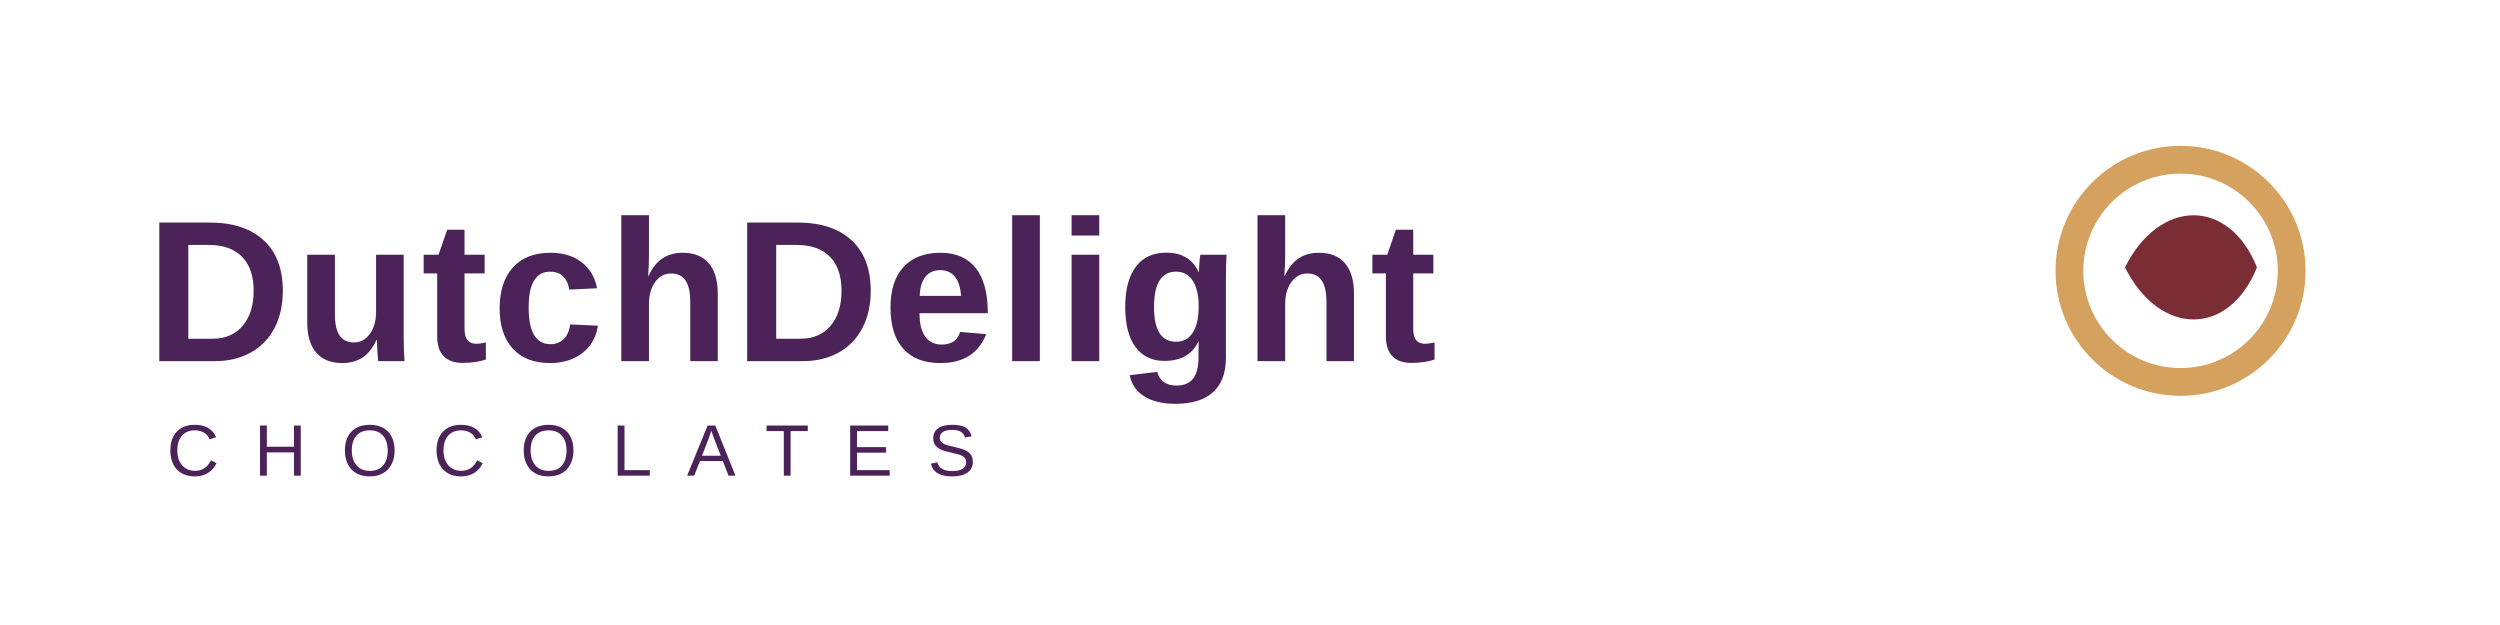
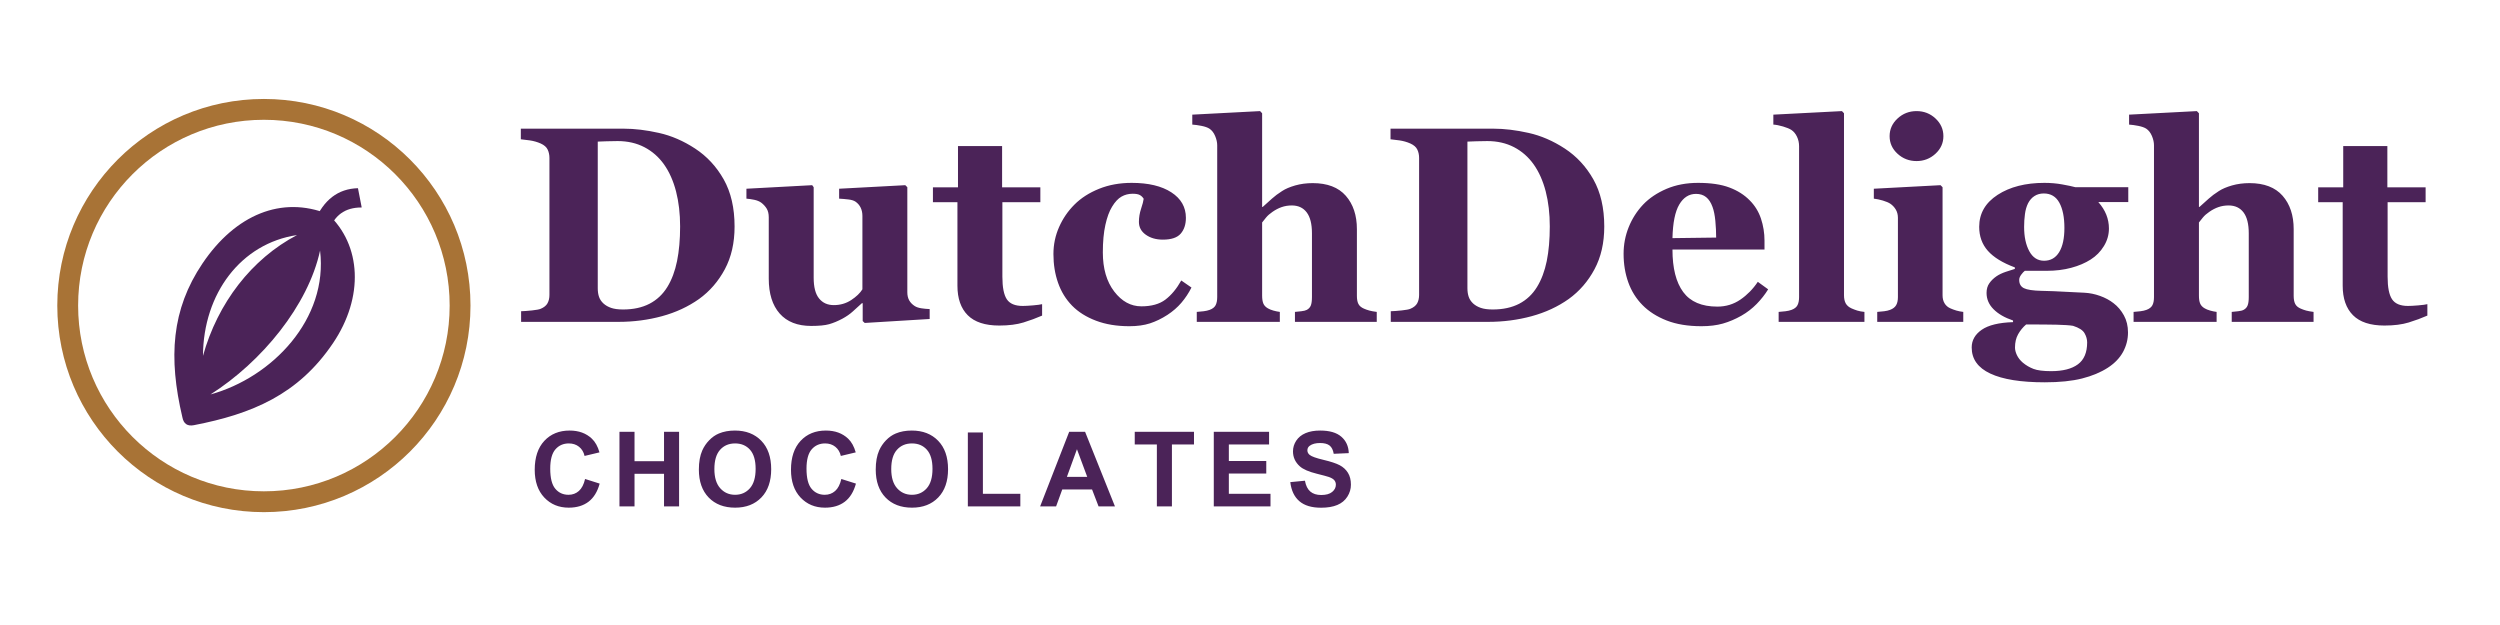
- <svg xmlns="http://www.w3.org/2000/svg" width="720" height="180" viewBox="0 0 720 180" role="img" aria-label="DutchDelight Chocolates logo">
-   <rect width="720" height="180" fill="none" />
-   <g fill="#4B2358">
-     <text x="42" y="104" font-family="Arial, Helvetica, sans-serif" font-size="58" font-weight="700" letter-spacing="1">DutchDelight</text>
-     <text x="48" y="137" font-family="Arial, Helvetica, sans-serif" font-size="21" letter-spacing="10">CHOCOLATES</text>
+ <svg xmlns="http://www.w3.org/2000/svg" width="720" height="180" viewBox="0 0 720 180" role="img" aria-labelledby="title">
+   <circle cx="76" cy="88" r="56.5" fill="none" stroke="#A87336" stroke-width="6" />
+   <g transform="translate(76 89) rotate(34)" fill="#4B2358">
+     <path d="M-2 -29Q-4 -39 3 -44L7 -40Q1 -36 3 -29Z" />
+     <path fill-rule="evenodd" d="M0 -33C13 -31 22 -19 22 -3C22 15 14 27 2 39Q0 41 -2 39C-15 27 -22 15 -22 -1C-22 -18 -14 -30 0 -33ZM-4 -23C-16 -12 -17 6 -7 21C-12 6 -11 -10 -4 -23ZM4 -23C10 -8 8 13 1 29C13 15 17 -8 4 -23Z" />
  </g>
-   <circle cx="628" cy="78" r="32" fill="none" stroke="#D4A15F" stroke-width="8" />
-   <path d="M612 77c10-20 30-20 38 0-8 20-28 20-38 0z" fill="#7B2D35" />
+   <path fill="#4B2358" transform="translate(150 32) scale(0.803) translate(-3.271484 -16.11328)" d="M65.77 29.54C70 32.31 73.42 35.99 76.03 40.6C78.63 45.21 79.93 50.85 79.93 57.52C79.93 63.38 78.77 68.48 76.44 72.83C74.11 77.17 71.03 80.73 67.19 83.5C63.28 86.26 58.85 88.32 53.88 89.67C48.92 91.02 43.72 91.7 38.28 91.7L3.37 91.7L3.37 87.89C4.41 87.86 5.71 87.76 7.28 87.6C8.84 87.43 9.88 87.24 10.4 87.01C11.57 86.52 12.39 85.86 12.84 85.03C13.3 84.2 13.53 83.2 13.53 82.03L13.53 32.91C13.53 31.8 13.31 30.8 12.89 29.91C12.47 29.01 11.64 28.29 10.4 27.73C9.16 27.18 7.85 26.81 6.47 26.61C5.09 26.42 4.02 26.29 3.27 26.22L3.27 22.41L40.14 22.41C44.08 22.41 48.29 22.92 52.78 23.93C57.28 24.93 61.6 26.81 65.77 29.54ZM55.81 79.2C57.41 76.6 58.57 73.49 59.3 69.9C60.03 66.3 60.4 62.16 60.4 57.47C60.4 52.88 59.91 48.7 58.94 44.92C57.96 41.15 56.53 37.92 54.64 35.25C52.75 32.58 50.4 30.52 47.58 29.05C44.77 27.59 41.57 26.86 37.99 26.86C36.85 26.86 35.56 26.88 34.11 26.93C32.66 26.98 31.58 27.02 30.86 27.05L30.86 79.64C30.86 80.81 31.01 81.84 31.32 82.74C31.63 83.63 32.16 84.42 32.91 85.11C33.66 85.79 34.58 86.32 35.67 86.69C36.76 87.07 38.18 87.26 39.94 87.26C43.62 87.26 46.78 86.57 49.41 85.21C52.05 83.84 54.18 81.84 55.81 79.2ZM149.9 90.67L126.61 92.09L125.88 91.41L125.88 85.01L125.59 85.01C124.48 86.02 123.4 87 122.34 87.96C121.29 88.92 120.03 89.79 118.57 90.58C116.91 91.46 115.34 92.11 113.86 92.53C112.38 92.95 110.23 93.16 107.4 93.16C102.49 93.16 98.73 91.68 96.11 88.72C93.5 85.76 92.19 81.58 92.19 76.17L92.19 54.2C92.19 52.93 91.94 51.9 91.46 51.1C90.97 50.3 90.33 49.59 89.52 48.97C88.87 48.49 88.03 48.14 86.99 47.92C85.96 47.71 85.02 47.57 84.18 47.51L84.18 43.95L107.77 42.68L108.3 43.41L108.3 75.88C108.3 79.23 108.94 81.71 110.23 83.3C111.52 84.9 113.28 85.69 115.53 85.69C117.84 85.69 119.91 85.09 121.75 83.89C123.59 82.68 124.93 81.4 125.78 80.03L125.78 53.71C125.78 52.6 125.57 51.61 125.15 50.73C124.72 49.85 124.1 49.14 123.29 48.58C122.71 48.19 121.87 47.93 120.78 47.8C119.69 47.67 118.57 47.57 117.43 47.51L117.43 43.95L141.16 42.68L141.89 43.41L141.89 81.1C141.89 82.24 142.12 83.21 142.57 84.01C143.03 84.81 143.69 85.48 144.56 86.04C145.18 86.43 145.98 86.69 146.97 86.84C147.95 86.99 148.93 87.08 149.9 87.11ZM190.23 89.45C188.15 90.36 185.92 91.19 183.54 91.92C181.17 92.65 178.27 93.02 174.85 93.02C169.78 93.02 166.01 91.78 163.55 89.31C161.09 86.84 159.86 83.31 159.86 78.73L159.86 48.78L151.07 48.78L151.07 43.46L160.06 43.46L160.06 28.66L175.88 28.66L175.88 43.46L189.6 43.46L189.6 48.78L175.98 48.78L175.98 75.5C175.98 79.31 176.51 82 177.57 83.6C178.63 85.19 180.53 85.99 183.28 85.99C184.16 85.99 185.38 85.92 186.95 85.79C188.52 85.66 189.61 85.51 190.23 85.35ZM221.53 93.26C217.01 93.26 213.01 92.6 209.55 91.28C206.08 89.97 203.22 88.17 200.98 85.89C198.73 83.58 197.05 80.84 195.95 77.69C194.84 74.53 194.29 71.09 194.29 67.38C194.29 64 194.96 60.77 196.31 57.71C197.66 54.65 199.5 51.97 201.81 49.66C204.18 47.28 207.14 45.39 210.67 43.97C214.2 42.55 218.1 41.85 222.36 41.85C228.35 41.85 233.09 42.98 236.57 45.24C240.06 47.5 241.8 50.55 241.8 54.39C241.8 56.74 241.18 58.63 239.94 60.06C238.7 61.49 236.57 62.21 233.54 62.21C231.1 62.21 229.06 61.62 227.42 60.45C225.77 59.28 224.95 57.75 224.95 55.86C224.95 54.26 225.21 52.69 225.73 51.12C226.25 49.56 226.56 48.37 226.66 47.56C226.3 46.97 225.85 46.53 225.29 46.22C224.74 45.91 223.88 45.75 222.71 45.75C221.24 45.75 219.91 46.09 218.7 46.78C217.5 47.46 216.37 48.67 215.33 50.39C214.32 52.02 213.52 54.2 212.92 56.93C212.31 59.67 212.01 62.96 212.01 66.8C212.01 72.59 213.37 77.26 216.09 80.81C218.81 84.36 222.05 86.13 225.83 86.13C229.44 86.13 232.32 85.33 234.45 83.72C236.58 82.1 238.48 79.82 240.14 76.86L243.8 79.39C242.79 81.38 241.59 83.19 240.19 84.84C238.79 86.48 237.11 87.94 235.16 89.21C233.11 90.54 231.02 91.55 228.91 92.24C226.79 92.92 224.33 93.26 221.53 93.26ZM310.25 91.7L280.91 91.7L280.91 88.13C281.56 88.07 282.32 87.99 283.2 87.89C284.08 87.79 284.73 87.63 285.16 87.4C285.84 87.04 286.32 86.52 286.6 85.84C286.87 85.16 287.01 84.15 287.01 82.81L287.01 59.96C287.01 56.61 286.39 54.1 285.13 52.44C283.88 50.78 282.1 49.95 279.79 49.95C278.48 49.95 277.27 50.15 276.15 50.54C275.02 50.93 273.93 51.5 272.85 52.25C271.91 52.9 271.15 53.56 270.58 54.25C270.01 54.93 269.53 55.53 269.14 56.05L269.14 82.28C269.14 83.48 269.29 84.43 269.58 85.13C269.87 85.83 270.43 86.41 271.24 86.87C271.73 87.16 272.37 87.42 273.17 87.65C273.97 87.87 274.74 88.04 275.49 88.13L275.49 91.7L245.7 91.7L245.7 88.13C246.56 88.07 247.38 87.99 248.19 87.89C248.99 87.79 249.7 87.63 250.32 87.4C251.37 87.01 252.09 86.45 252.46 85.72C252.84 84.99 253.03 84.02 253.03 82.81L253.03 28.37C253.03 27.33 252.78 26.22 252.29 25.05C251.81 23.88 251.12 23 250.24 22.41C249.59 21.99 248.65 21.66 247.41 21.41C246.18 21.17 245.07 21.01 244.09 20.95L244.09 17.38L268.41 16.11L269.14 16.89L269.14 50.49L269.34 50.49C270.57 49.38 271.68 48.38 272.68 47.49C273.67 46.59 274.88 45.69 276.31 44.78C277.51 43.99 279.08 43.33 281.01 42.77C282.95 42.22 285.04 41.94 287.28 41.94C292.54 41.94 296.5 43.46 299.15 46.48C301.8 49.51 303.13 53.5 303.13 58.45L303.13 82.37C303.13 83.58 303.3 84.54 303.66 85.25C304.02 85.97 304.69 86.54 305.66 86.96C306.25 87.22 306.9 87.45 307.62 87.65C308.33 87.84 309.21 88 310.25 88.13ZM377.69 29.54C381.92 32.31 385.34 35.99 387.94 40.6C390.54 45.21 391.85 50.85 391.85 57.52C391.85 63.38 390.68 68.48 388.35 72.83C386.03 77.17 382.94 80.73 379.1 83.5C375.2 86.26 370.76 88.32 365.8 89.67C360.83 91.02 355.63 91.7 350.2 91.7L315.28 91.7L315.28 87.89C316.32 87.86 317.63 87.76 319.19 87.6C320.75 87.43 321.79 87.24 322.31 87.01C323.49 86.52 324.3 85.86 324.76 85.03C325.21 84.2 325.44 83.2 325.44 82.03L325.44 32.91C325.44 31.8 325.23 30.8 324.8 29.91C324.38 29.01 323.55 28.29 322.31 27.73C321.08 27.18 319.77 26.81 318.38 26.61C317 26.42 315.93 26.29 315.19 26.22L315.19 22.41L352.05 22.41C355.99 22.41 360.21 22.92 364.7 23.93C369.19 24.93 373.52 26.81 377.69 29.54ZM367.72 79.2C369.32 76.6 370.48 73.49 371.22 69.9C371.95 66.3 372.31 62.16 372.31 57.47C372.31 52.88 371.83 48.7 370.85 44.92C369.87 41.15 368.44 37.92 366.55 35.25C364.66 32.58 362.31 30.52 359.5 29.05C356.68 27.59 353.48 26.86 349.9 26.86C348.76 26.86 347.47 26.88 346.02 26.93C344.57 26.98 343.49 27.02 342.77 27.05L342.77 79.64C342.77 80.81 342.93 81.84 343.24 82.74C343.55 83.63 344.08 84.42 344.82 85.11C345.57 85.79 346.49 86.32 347.58 86.69C348.67 87.07 350.1 87.26 351.86 87.26C355.53 87.26 358.69 86.57 361.33 85.21C363.96 83.84 366.1 81.84 367.72 79.2ZM450.63 80.03C449.5 81.88 448.12 83.63 446.51 85.28C444.9 86.92 443.07 88.33 441.02 89.5C438.83 90.74 436.63 91.67 434.4 92.31C432.17 92.94 429.61 93.26 426.71 93.26C421.89 93.26 417.73 92.58 414.23 91.21C410.73 89.84 407.85 88 405.57 85.69C403.29 83.38 401.59 80.66 400.46 77.51C399.34 74.37 398.78 70.96 398.78 67.29C398.78 63.96 399.39 60.78 400.61 57.74C401.83 54.7 403.56 51.99 405.81 49.61C408.02 47.3 410.82 45.43 414.18 43.99C417.55 42.56 421.32 41.85 425.49 41.85C430.05 41.85 433.79 42.4 436.72 43.51C439.65 44.61 442.07 46.14 443.99 48.1C445.85 49.95 447.2 52.14 448.05 54.66C448.89 57.19 449.32 59.83 449.32 62.6L449.32 65.77L416.31 65.77C416.31 72.44 417.59 77.52 420.17 81.01C422.74 84.49 426.82 86.23 432.42 86.23C435.48 86.23 438.23 85.39 440.67 83.72C443.12 82.04 445.2 79.92 446.92 77.34ZM431.98 61.47C431.98 59.52 431.88 57.52 431.69 55.47C431.49 53.42 431.15 51.74 430.66 50.44C430.11 48.91 429.35 47.75 428.39 46.97C427.43 46.19 426.22 45.8 424.76 45.8C422.25 45.8 420.25 47.07 418.75 49.61C417.25 52.15 416.44 56.17 416.31 61.67ZM485.16 91.7L454.39 91.7L454.39 88.13C455.25 88.07 456.07 87.99 456.88 87.89C457.68 87.79 458.39 87.63 459.01 87.4C460.06 87.01 460.78 86.45 461.15 85.72C461.53 84.99 461.72 84.02 461.72 82.81L461.72 28.71C461.72 27.47 461.47 26.33 460.96 25.27C460.46 24.21 459.78 23.4 458.94 22.85C458.28 22.43 457.3 22.02 455.98 21.63C454.66 21.24 453.5 21.01 452.49 20.95L452.49 17.38L477.1 16.11L477.83 16.89L477.83 82.18C477.83 83.38 478.05 84.36 478.47 85.11C478.9 85.86 479.59 86.44 480.54 86.87C481.19 87.16 481.88 87.42 482.6 87.65C483.32 87.87 484.17 88.04 485.16 88.13ZM520.61 91.7L489.75 91.7L489.75 88.13C490.59 88.07 491.42 87.99 492.24 87.89C493.05 87.79 493.75 87.63 494.34 87.4C495.38 87.01 496.11 86.45 496.53 85.72C496.96 84.99 497.17 84.02 497.17 82.81L497.17 54.39C497.17 53.26 496.91 52.25 496.39 51.39C495.87 50.53 495.21 49.84 494.43 49.32C493.85 48.93 492.96 48.55 491.77 48.19C490.58 47.84 489.5 47.61 488.53 47.51L488.53 43.95L512.45 42.68L513.18 43.41L513.18 82.18C513.18 83.32 513.43 84.29 513.92 85.08C514.4 85.88 515.1 86.47 516.02 86.87C516.67 87.16 517.38 87.42 518.16 87.65C518.95 87.87 519.76 88.04 520.61 88.13ZM513.48 25.1C513.48 27.57 512.52 29.68 510.62 31.42C508.72 33.16 506.46 34.03 503.86 34.03C501.22 34.03 498.95 33.16 497.05 31.42C495.14 29.68 494.19 27.57 494.19 25.1C494.19 22.62 495.14 20.51 497.05 18.75C498.95 16.99 501.22 16.11 503.86 16.11C506.49 16.11 508.76 16.99 510.64 18.75C512.53 20.51 513.48 22.62 513.48 25.1ZM579.79 48.73L569.04 48.73C570.31 50.16 571.26 51.66 571.9 53.25C572.53 54.83 572.85 56.49 572.85 58.2C572.85 60.45 572.25 62.56 571.04 64.53C569.84 66.5 568.26 68.1 566.31 69.34C564.32 70.61 562 71.6 559.33 72.31C556.66 73.03 553.76 73.39 550.63 73.39L542.68 73.39C542.29 73.68 541.85 74.15 541.38 74.79C540.91 75.43 540.67 76.04 540.67 76.63C540.67 78.08 541.24 79.07 542.38 79.63C543.52 80.19 545.59 80.5 548.58 80.57C551.55 80.63 554.54 80.75 557.57 80.93C560.6 81.11 562.76 81.22 564.06 81.25C565.95 81.35 567.82 81.73 569.68 82.4C571.53 83.06 573.14 83.94 574.51 85.01C576.01 86.15 577.25 87.61 578.22 89.38C579.2 91.15 579.69 93.2 579.69 95.51C579.69 97.98 579.09 100.31 577.91 102.49C576.72 104.67 574.9 106.56 572.46 108.15C569.89 109.81 566.81 111.1 563.21 112.01C559.61 112.92 555.16 113.38 549.85 113.38C541.29 113.38 534.78 112.34 530.32 110.25C525.86 108.17 523.63 105.05 523.63 100.88C523.63 98.31 524.84 96.19 527.24 94.53C529.65 92.87 533.39 91.96 538.46 91.8L538.46 91.21C535.47 90.2 533.14 88.85 531.47 87.17C529.79 85.49 528.96 83.54 528.96 81.32C528.96 79.95 529.29 78.79 529.96 77.85C530.62 76.9 531.48 76.07 532.52 75.35C533.43 74.73 534.54 74.2 535.84 73.76C537.14 73.32 538.23 72.97 539.11 72.71L539.11 72.17C534.72 70.54 531.49 68.55 529.42 66.21C527.35 63.87 526.32 61 526.32 57.62C526.32 52.83 528.52 49.01 532.93 46.14C537.35 43.28 542.94 41.85 549.71 41.85C551.92 41.85 554.06 42.03 556.13 42.41C558.19 42.78 559.77 43.12 560.84 43.41L579.79 43.41ZM556.88 58.01C556.88 54.2 556.28 51.19 555.07 48.97C553.86 46.76 552 45.65 549.49 45.65C548.21 45.65 547.1 45.96 546.16 46.56C545.21 47.16 544.44 48.03 543.85 49.17C543.3 50.28 542.92 51.57 542.73 53.05C542.53 54.53 542.43 56.05 542.43 57.62C542.43 61.17 543.05 64.08 544.29 66.36C545.53 68.64 547.3 69.78 549.59 69.78C551.94 69.78 553.74 68.75 555 66.7C556.26 64.65 556.88 61.75 556.88 58.01ZM565.04 99.07C565.04 97.97 564.73 96.87 564.11 95.78C563.5 94.69 562.12 93.8 559.97 93.12C558.8 92.92 556.88 92.79 554.2 92.72C551.51 92.66 547.84 92.63 543.16 92.63C542.02 93.6 541.07 94.76 540.31 96.09C539.54 97.43 539.16 99.04 539.16 100.93C539.16 101.74 539.39 102.64 539.84 103.61C540.3 104.59 541.01 105.5 541.99 106.35C543.12 107.29 544.39 108.03 545.79 108.57C547.19 109.11 549.3 109.38 552.12 109.38C556.32 109.38 559.52 108.56 561.72 106.93C563.93 105.31 565.04 102.69 565.04 99.07ZM646.24 91.7L616.89 91.7L616.89 88.13C617.55 88.07 618.31 87.99 619.19 87.89C620.07 87.79 620.72 87.63 621.14 87.4C621.83 87.04 622.31 86.52 622.58 85.84C622.86 85.16 623 84.15 623 82.81L623 59.96C623 56.61 622.37 54.1 621.12 52.44C619.86 50.78 618.08 49.95 615.77 49.95C614.47 49.95 613.26 50.15 612.13 50.54C611.01 50.93 609.91 51.5 608.84 52.25C607.89 52.9 607.14 53.56 606.57 54.25C606 54.93 605.52 55.53 605.13 56.05L605.13 82.28C605.13 83.48 605.27 84.43 605.57 85.13C605.86 85.83 606.41 86.41 607.23 86.87C607.71 87.16 608.36 87.42 609.16 87.65C609.95 87.87 610.73 88.04 611.47 88.13L611.47 91.7L581.69 91.7L581.69 88.13C582.54 88.07 583.37 87.99 584.17 87.89C584.97 87.79 585.69 87.63 586.31 87.4C587.36 87.01 588.07 86.45 588.45 85.72C588.83 84.99 589.01 84.02 589.01 82.81L589.01 28.37C589.01 27.33 588.77 26.22 588.28 25.05C587.79 23.88 587.11 23 586.23 22.41C585.58 21.99 584.64 21.66 583.4 21.41C582.16 21.17 581.05 21.01 580.08 20.95L580.08 17.38L604.39 16.11L605.13 16.89L605.13 50.49L605.32 50.49C606.56 49.38 607.67 48.38 608.66 47.49C609.65 46.59 610.86 45.69 612.29 44.78C613.5 43.99 615.07 43.33 617 42.77C618.93 42.22 621.02 41.94 623.27 41.94C628.53 41.94 632.49 43.46 635.14 46.48C637.79 49.51 639.11 53.5 639.11 58.45L639.11 82.37C639.11 83.58 639.29 84.54 639.65 85.25C640.01 85.97 640.67 86.54 641.65 86.96C642.24 87.22 642.89 87.45 643.6 87.65C644.32 87.84 645.2 88 646.24 88.13ZM687.06 89.45C684.98 90.36 682.75 91.19 680.37 91.92C677.99 92.65 675.1 93.02 671.68 93.02C666.6 93.02 662.83 91.78 660.38 89.31C657.92 86.84 656.69 83.31 656.69 78.73L656.69 48.78L647.9 48.78L647.9 43.46L656.88 43.46L656.88 28.66L672.71 28.66L672.71 43.46L686.43 43.46L686.43 48.78L672.8 48.78L672.8 75.5C672.8 79.31 673.33 82 674.4 83.6C675.46 85.19 677.36 85.99 680.1 85.99C680.99 85.99 682.21 85.92 683.78 85.79C685.35 85.66 686.44 85.51 687.06 85.35Z" />
+   <path fill="#4B2358" transform="translate(154 124) scale(0.3) translate(0 -17.72461)" d="M48.34 64.21L62.35 68.65C60.21 76.46 56.63 82.27 51.64 86.06C46.64 89.85 40.3 91.75 32.62 91.75C23.11 91.75 15.3 88.5 9.18 82.01C3.06 75.51 -0 66.63 -0 55.37C-0 43.46 3.08 34.2 9.23 27.61C15.38 21.02 23.47 17.72 33.5 17.72C42.25 17.72 49.37 20.31 54.83 25.49C58.09 28.55 60.53 32.94 62.16 38.67L47.85 42.09C47.01 38.38 45.24 35.45 42.55 33.3C39.87 31.15 36.6 30.08 32.76 30.08C27.46 30.08 23.15 31.98 19.85 35.79C16.54 39.6 14.89 45.77 14.89 54.3C14.89 63.35 16.52 69.79 19.78 73.63C23.03 77.47 27.26 79.39 32.47 79.39C36.31 79.39 39.62 78.17 42.38 75.73C45.15 73.29 47.14 69.45 48.34 64.21ZM81.35 90.53L81.35 18.95L95.81 18.95L95.81 47.12L124.13 47.12L124.13 18.95L138.58 18.95L138.58 90.53L124.13 90.53L124.13 59.23L95.81 59.23L95.81 90.53ZM157.58 55.18C157.58 47.88 158.67 41.76 160.85 36.82C162.48 33.17 164.7 29.9 167.52 27C170.33 24.1 173.42 21.96 176.77 20.56C181.23 18.67 186.37 17.72 192.2 17.72C202.75 17.72 211.19 21 217.52 27.54C223.85 34.08 227.01 43.18 227.01 54.83C227.01 66.39 223.87 75.43 217.59 81.96C211.31 88.48 202.91 91.75 192.39 91.75C181.75 91.75 173.29 88.5 167 82.01C160.72 75.51 157.58 66.57 157.58 55.18ZM172.47 54.69C172.47 62.79 174.34 68.94 178.09 73.12C181.83 77.3 186.58 79.39 192.35 79.39C198.11 79.39 202.84 77.32 206.53 73.17C210.22 69.02 212.07 62.79 212.07 54.49C212.07 46.29 210.27 40.17 206.68 36.13C203.08 32.1 198.3 30.08 192.35 30.08C186.39 30.08 181.59 32.12 177.94 36.21C174.3 40.29 172.47 46.45 172.47 54.69ZM294.35 64.21L308.37 68.65C306.22 76.46 302.65 82.27 297.65 86.06C292.65 89.85 286.31 91.75 278.63 91.75C269.13 91.75 261.31 88.5 255.19 82.01C249.07 75.51 246.01 66.63 246.01 55.37C246.01 43.46 249.09 34.2 255.24 27.61C261.39 21.02 269.48 17.72 279.51 17.72C288.27 17.72 295.38 20.31 300.85 25.49C304.1 28.55 306.54 32.94 308.17 38.67L293.87 42.09C293.02 38.38 291.25 35.45 288.57 33.3C285.88 31.15 282.62 30.08 278.78 30.08C273.47 30.08 269.17 31.98 265.86 35.79C262.56 39.6 260.91 45.77 260.91 54.3C260.91 63.35 262.53 69.79 265.79 73.63C269.04 77.47 273.28 79.39 278.48 79.39C282.33 79.39 285.63 78.17 288.4 75.73C291.16 73.29 293.15 69.45 294.35 64.21ZM327.37 55.18C327.37 47.88 328.46 41.76 330.64 36.82C332.27 33.17 334.49 29.9 337.3 27C340.12 24.1 343.2 21.96 346.56 20.56C351.02 18.67 356.16 17.72 361.99 17.72C372.53 17.72 380.97 21 387.3 27.54C393.64 34.08 396.8 43.18 396.8 54.83C396.8 66.39 393.66 75.43 387.38 81.96C381.09 88.48 372.7 91.75 362.18 91.75C351.54 91.75 343.07 88.5 336.79 82.01C330.51 75.51 327.37 66.57 327.37 55.18ZM342.26 54.69C342.26 62.79 344.13 68.94 347.88 73.12C351.62 77.3 356.37 79.39 362.13 79.39C367.89 79.39 372.62 77.32 376.32 73.17C380.01 69.02 381.86 62.79 381.86 54.49C381.86 46.29 380.06 40.17 376.46 36.13C372.87 32.1 368.09 30.08 362.13 30.08C356.18 30.08 351.37 32.12 347.73 36.21C344.08 40.29 342.26 46.45 342.26 54.69ZM415.8 90.53L415.8 19.53L430.25 19.53L430.25 78.47L466.19 78.47L466.19 90.53ZM557.02 90.53L541.29 90.53L535.04 74.27L506.43 74.27L500.52 90.53L485.19 90.53L513.07 18.95L528.36 18.95ZM530.41 62.21L520.54 35.64L510.88 62.21ZM597.26 90.53L597.26 31.05L576.02 31.05L576.02 18.95L632.9 18.95L632.9 31.05L611.71 31.05L611.71 90.53ZM651.9 90.53L651.9 18.95L704.98 18.95L704.98 31.05L666.36 31.05L666.36 46.92L702.29 46.92L702.29 58.98L666.36 58.98L666.36 78.47L706.35 78.47L706.35 90.53ZM725.35 67.24L739.41 65.87C740.25 70.59 741.97 74.06 744.56 76.27C747.15 78.48 750.64 79.59 755.03 79.59C759.69 79.59 763.2 78.61 765.56 76.64C767.92 74.67 769.1 72.36 769.1 69.73C769.1 68.03 768.6 66.59 767.61 65.41C766.61 64.22 764.88 63.18 762.41 62.3C760.71 61.72 756.86 60.68 750.83 59.18C743.09 57.26 737.65 54.9 734.53 52.1C730.13 48.16 727.93 43.36 727.93 37.7C727.93 34.05 728.97 30.64 731.03 27.47C733.1 24.29 736.08 21.88 739.97 20.21C743.86 18.55 748.56 17.72 754.06 17.72C763.04 17.72 769.8 19.69 774.34 23.63C778.89 27.57 781.27 32.83 781.5 39.4L767.04 40.04C766.43 36.36 765.1 33.72 763.07 32.1C761.03 30.49 757.98 29.69 753.91 29.69C749.71 29.69 746.42 30.55 744.05 32.28C742.52 33.38 741.75 34.86 741.75 36.72C741.75 38.41 742.47 39.86 743.9 41.06C745.72 42.59 750.15 44.19 757.18 45.85C764.21 47.51 769.41 49.23 772.78 51C776.15 52.78 778.79 55.2 780.69 58.28C782.6 61.35 783.55 65.15 783.55 69.68C783.55 73.78 782.41 77.62 780.13 81.2C777.85 84.78 774.63 87.44 770.46 89.18C766.3 90.93 761.1 91.8 754.89 91.8C745.84 91.8 738.89 89.71 734.04 85.52C729.19 81.34 726.29 75.24 725.35 67.24Z" />
</svg>
